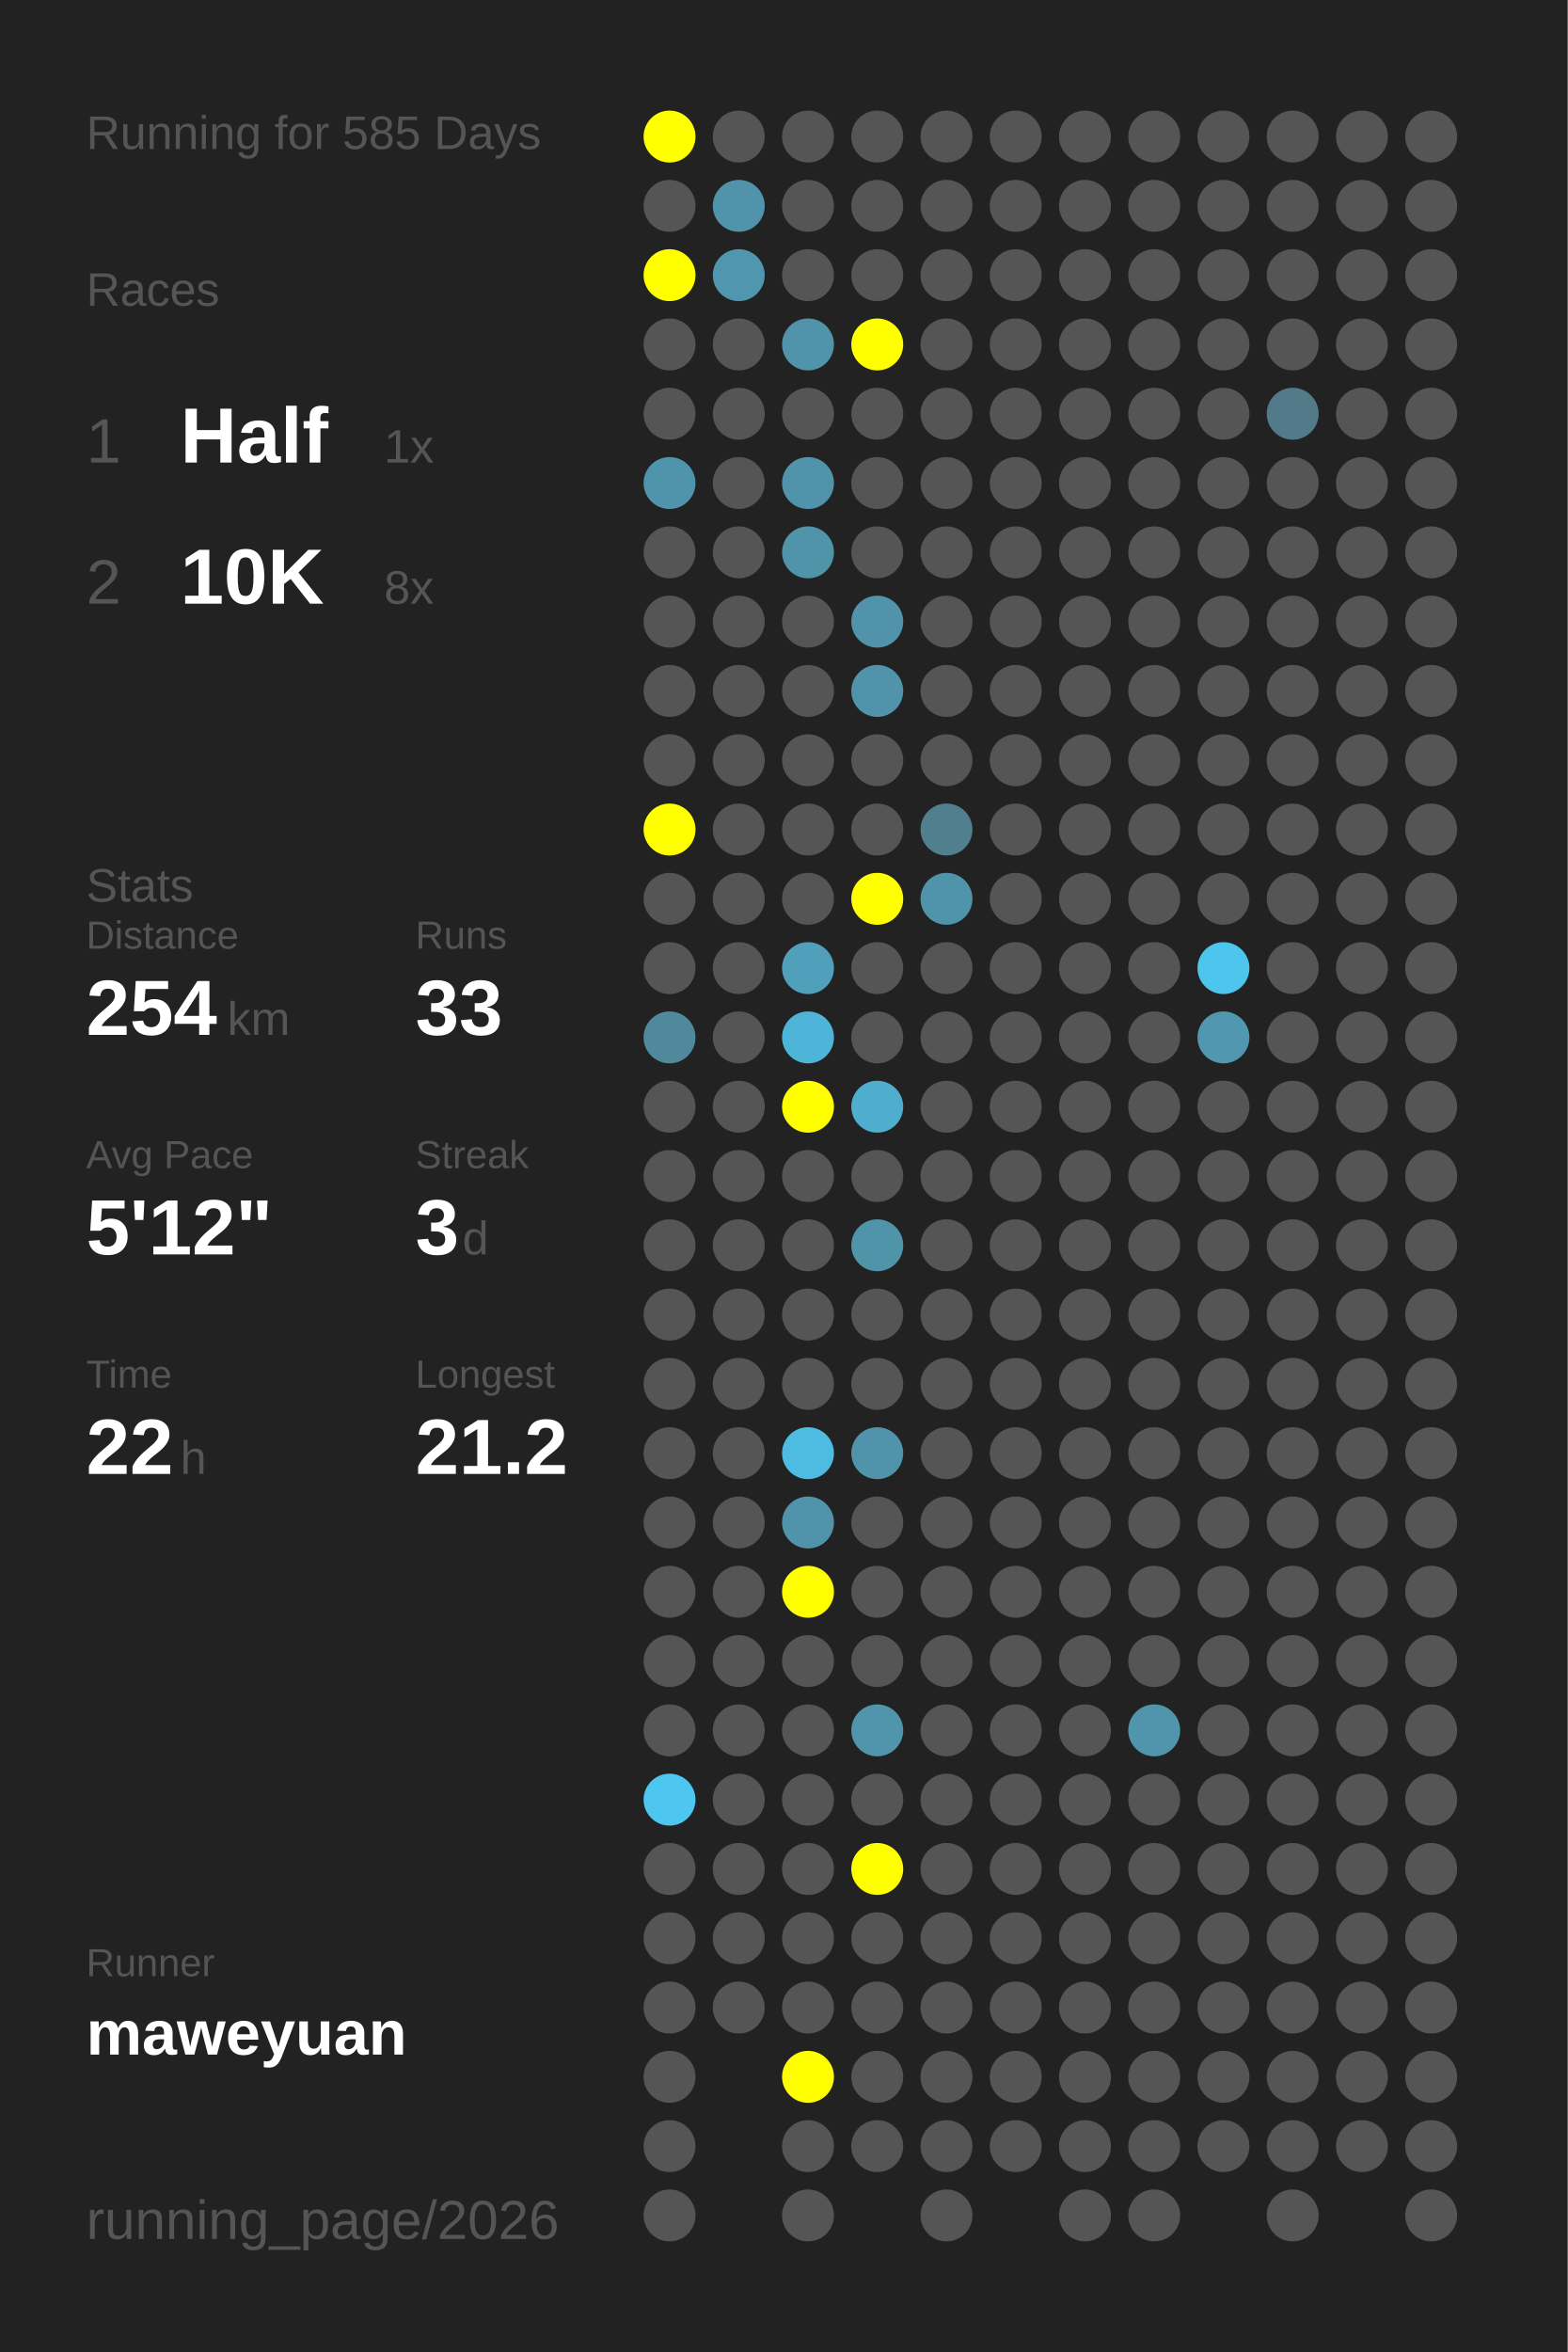
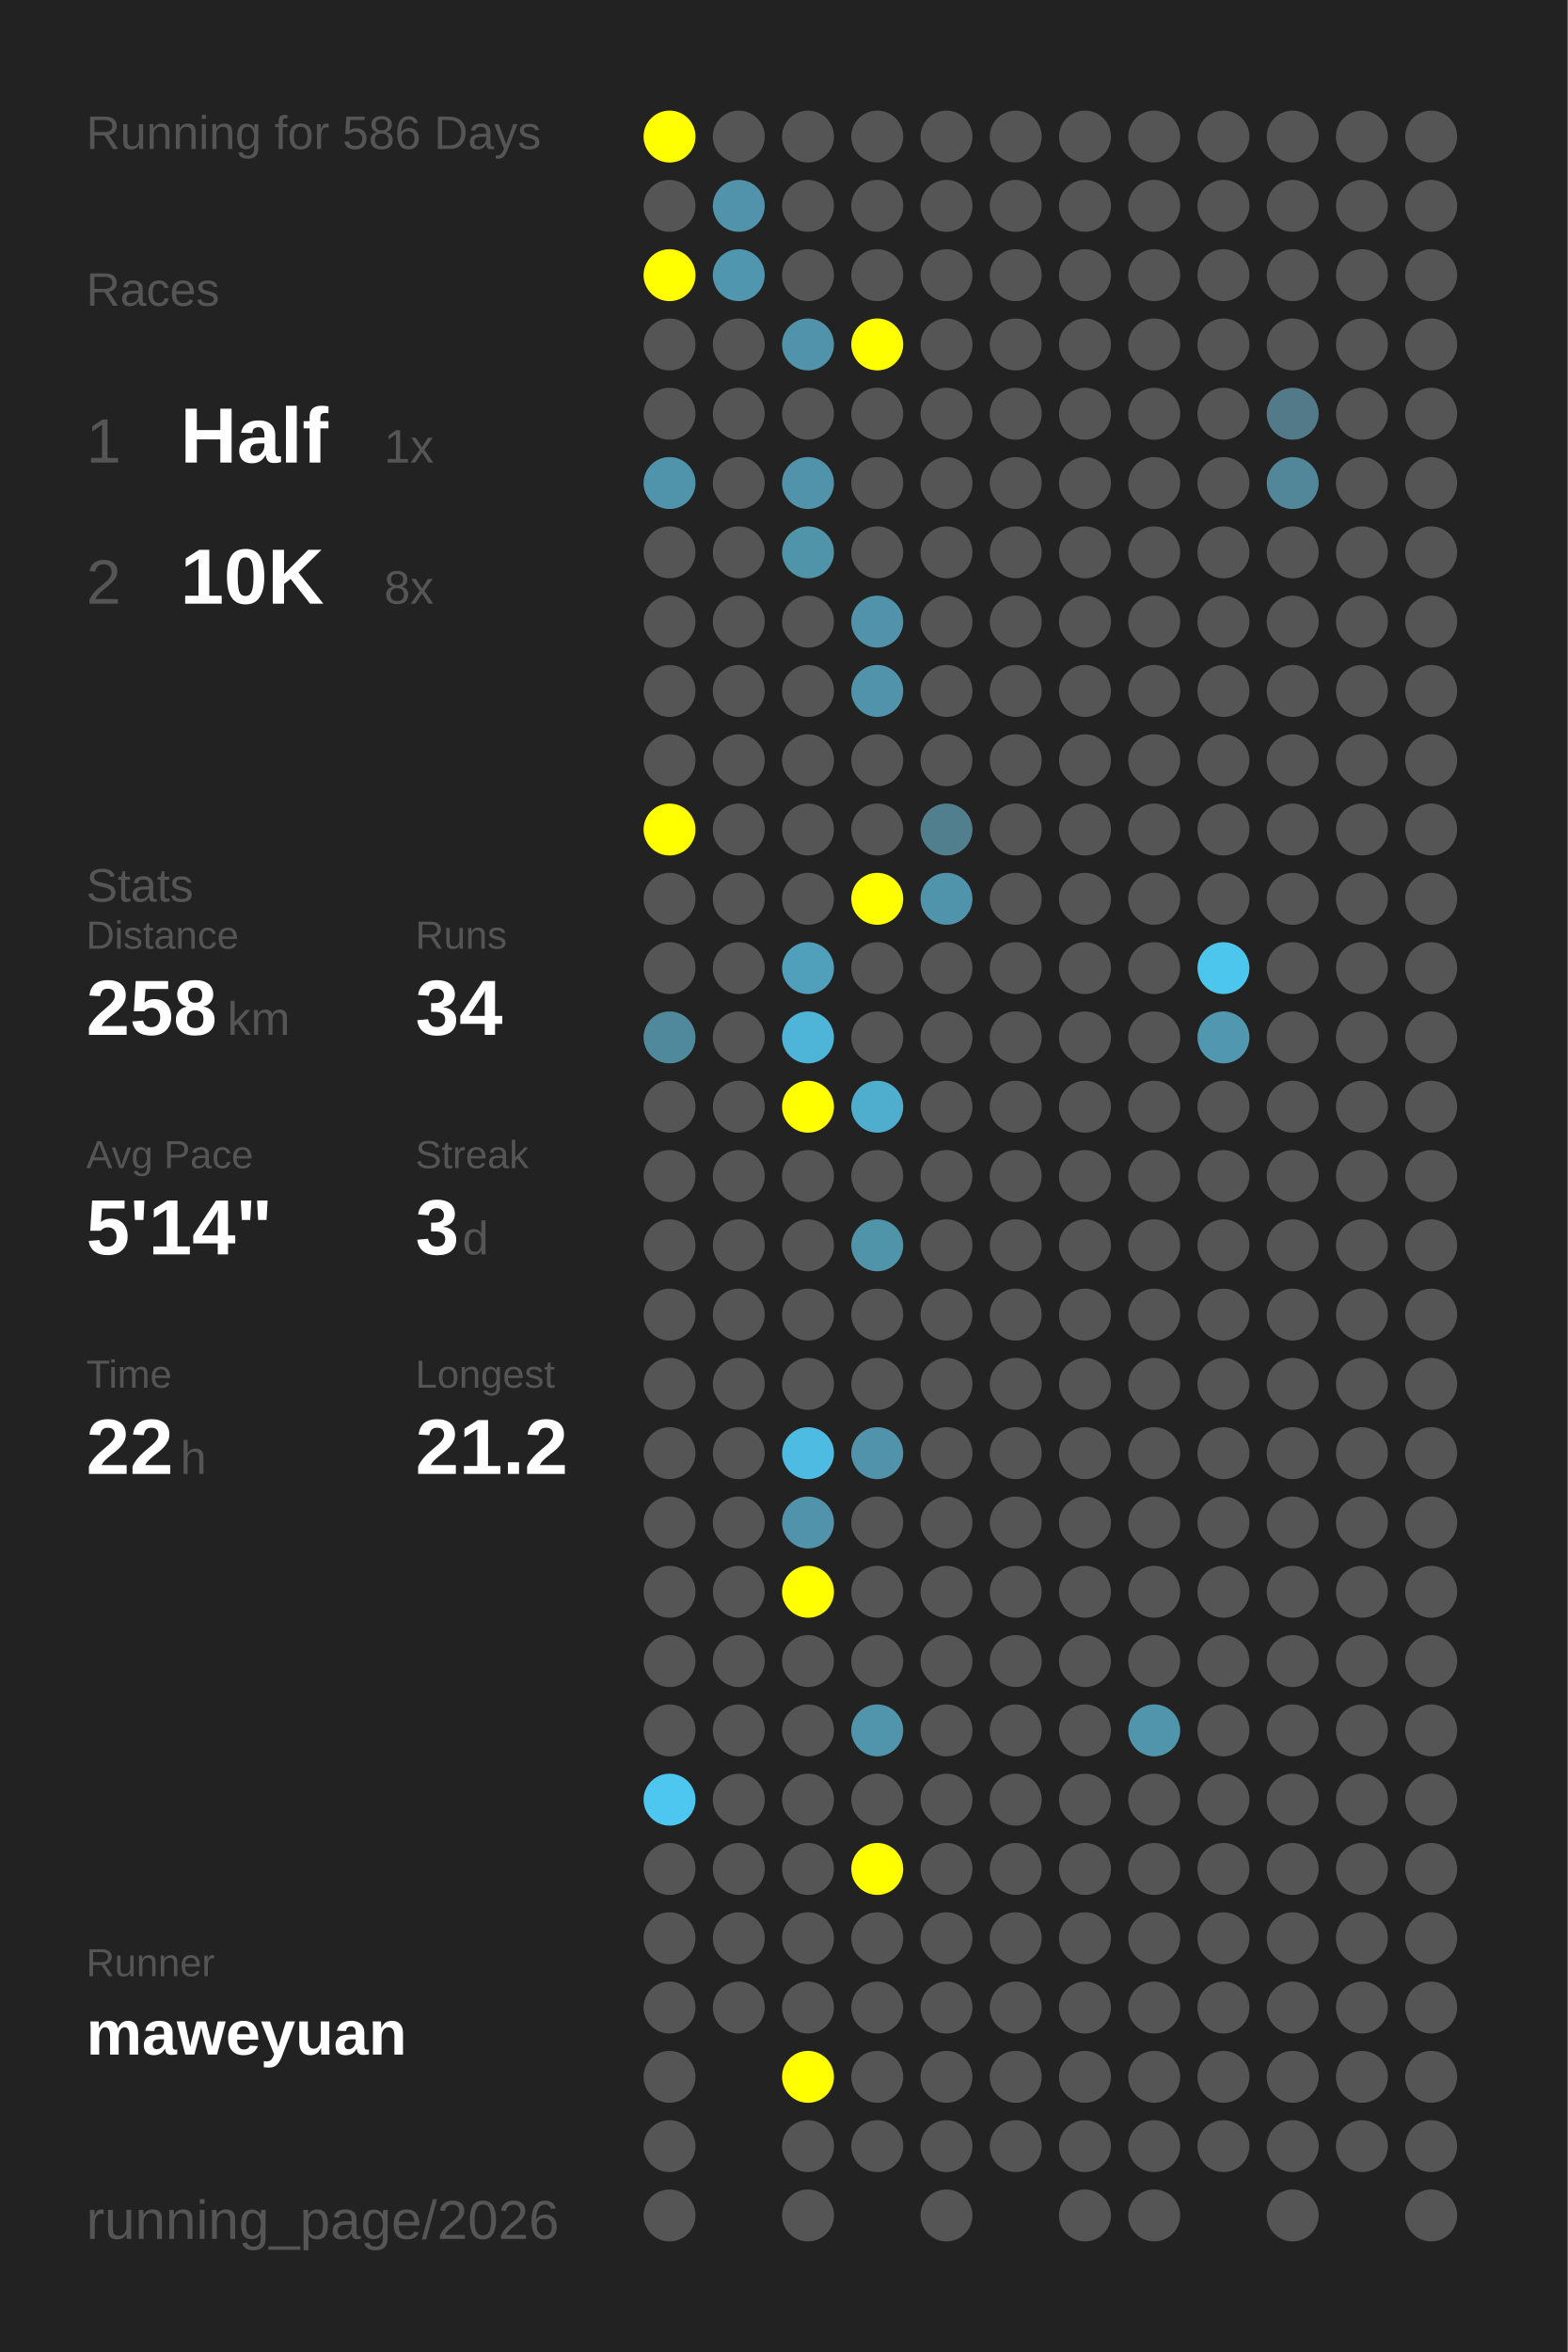
<svg xmlns="http://www.w3.org/2000/svg" baseProfile="full" height="300mm" version="1.1" viewBox="0,0,200,300" width="200mm">
  <defs />
  <rect fill="#222222" height="300" width="200" x="0" y="0" />
-   <text fill="#555555" style="font-size:6px; font-family:Arial;" x="11" y="19">Running for 585 Days</text>
+   <text fill="#555555" style="font-size:6px; font-family:Arial;" x="11" y="19">Running for 586 Days</text>
  <text fill="#555555" style="font-size:6px; font-family:Arial;" x="11" y="39">Races</text>
  <text fill="#555555" style="font-size:8px; font-family:Arial;" x="11" y="59">1</text>
  <text fill="#FFFFFF" style="font-size:10px; font-family:Arial; font-weight:bold;" x="23" y="59">Half</text>
  <text fill="#555555" style="font-size:6px; font-family:Arial;" x="49" y="59">1x</text>
  <text fill="#555555" style="font-size:8px; font-family:Arial;" x="11" y="77">2</text>
  <text fill="#FFFFFF" style="font-size:10px; font-family:Arial; font-weight:bold;" x="23" y="77">10K</text>
  <text fill="#555555" style="font-size:6px; font-family:Arial;" x="49" y="77">8x</text>
  <text fill="#555555" style="font-size:6px; font-family:Arial;" x="11" y="115">Stats</text>
  <text fill="#555555" style="font-size:5px; font-family:Arial;" x="11" y="121">Distance</text>
-   <text fill="#FFFFFF" style="font-size:10px; font-family:Arial; font-weight:bold;" x="11" y="132">254</text>
+   <text fill="#FFFFFF" style="font-size:10px; font-family:Arial; font-weight:bold;" x="11" y="132">258</text>
  <text fill="#555555" style="font-size:6px; font-family:Arial;" x="29" y="132">km</text>
  <text fill="#555555" style="font-size:5px; font-family:Arial;" x="53" y="121">Runs</text>
-   <text fill="#FFFFFF" style="font-size:10px; font-family:Arial; font-weight:bold;" x="53" y="132">33</text>
+   <text fill="#FFFFFF" style="font-size:10px; font-family:Arial; font-weight:bold;" x="53" y="132">34</text>
  <text fill="#555555" style="font-size:5px; font-family:Arial;" x="11" y="149">Avg Pace</text>
-   <text fill="#FFFFFF" style="font-size:10px; font-family:Arial; font-weight:bold;" x="11" y="160">5'12"</text>
+   <text fill="#FFFFFF" style="font-size:10px; font-family:Arial; font-weight:bold;" x="11" y="160">5'14"</text>
  <text fill="#555555" style="font-size:5px; font-family:Arial;" x="53" y="149">Streak</text>
  <text fill="#FFFFFF" style="font-size:10px; font-family:Arial; font-weight:bold;" x="53" y="160">3</text>
  <text fill="#555555" style="font-size:6px; font-family:Arial;" x="59" y="160">d</text>
  <text fill="#555555" style="font-size:5px; font-family:Arial;" x="11" y="177">Time</text>
  <text fill="#FFFFFF" style="font-size:10px; font-family:Arial; font-weight:bold;" x="11" y="188">22</text>
  <text fill="#555555" style="font-size:6px; font-family:Arial;" x="23" y="188">h</text>
  <text fill="#555555" style="font-size:5px; font-family:Arial;" x="53" y="177">Longest</text>
  <text fill="#FFFFFF" style="font-size:10px; font-family:Arial; font-weight:bold;" x="53" y="188">21.2</text>
  <text fill="#555555" style="font-size:5px; font-family:Arial;" x="11" y="252.065">Runner</text>
  <text fill="#FFFFFF" style="font-size:8px; font-family:Arial; font-weight:bold;" x="11" y="262.065">maweyuan</text>
  <text fill="#555555" style="font-size:7px; font-family:Arial;" x="11" y="285.581">running_page/2026</text>
  <circle cx="85.417" cy="17.419" fill="#FFFF00" r="3.312" />
  <circle cx="85.417" cy="26.258" fill="#555555" r="3.312" />
  <circle cx="85.417" cy="35.097" fill="#FFFF00" r="3.312" />
  <circle cx="85.417" cy="43.935" fill="#555555" r="3.312" />
  <circle cx="85.417" cy="52.774" fill="#555555" r="3.312" />
  <circle cx="85.417" cy="61.613" fill="#5094ab" r="3.312" />
  <circle cx="85.417" cy="70.452" fill="#555555" r="3.312" />
  <circle cx="85.417" cy="79.29" fill="#555555" r="3.312" />
  <circle cx="85.417" cy="88.129" fill="#555555" r="3.312" />
  <circle cx="85.417" cy="96.968" fill="#555555" r="3.312" />
  <circle cx="85.417" cy="105.806" fill="#FFFF00" r="3.312" />
  <circle cx="85.417" cy="114.645" fill="#555555" r="3.312" />
  <circle cx="85.417" cy="123.484" fill="#555555" r="3.312" />
  <circle cx="85.417" cy="132.323" fill="#51899c" r="3.312" />
  <circle cx="85.417" cy="141.161" fill="#555555" r="3.312" />
  <circle cx="85.417" cy="150" fill="#555555" r="3.312" />
  <circle cx="85.417" cy="158.839" fill="#555555" r="3.312" />
  <circle cx="85.417" cy="167.677" fill="#555555" r="3.312" />
  <circle cx="85.417" cy="176.516" fill="#555555" r="3.312" />
  <circle cx="85.417" cy="185.355" fill="#555555" r="3.312" />
  <circle cx="85.417" cy="194.194" fill="#555555" r="3.312" />
  <circle cx="85.417" cy="203.032" fill="#555555" r="3.312" />
  <circle cx="85.417" cy="211.871" fill="#555555" r="3.312" />
  <circle cx="85.417" cy="220.71" fill="#555555" r="3.312" />
  <circle cx="85.417" cy="229.548" fill="#4dc7f0" r="3.312" />
  <circle cx="85.417" cy="238.387" fill="#555555" r="3.312" />
  <circle cx="85.417" cy="247.226" fill="#555555" r="3.312" />
  <circle cx="85.417" cy="256.065" fill="#555555" r="3.312" />
  <circle cx="85.417" cy="264.903" fill="#555555" r="3.312" />
  <circle cx="85.417" cy="273.742" fill="#555555" r="3.312" />
  <circle cx="85.417" cy="282.581" fill="#555555" r="3.312" />
  <circle cx="94.25" cy="17.419" fill="#555555" r="3.312" />
  <circle cx="94.25" cy="26.258" fill="#5093aa" r="3.312" />
  <circle cx="94.25" cy="35.097" fill="#5096ae" r="3.312" />
  <circle cx="94.25" cy="43.935" fill="#555555" r="3.312" />
  <circle cx="94.25" cy="52.774" fill="#555555" r="3.312" />
  <circle cx="94.25" cy="61.613" fill="#555555" r="3.312" />
  <circle cx="94.25" cy="70.452" fill="#555555" r="3.312" />
  <circle cx="94.25" cy="79.29" fill="#555555" r="3.312" />
  <circle cx="94.25" cy="88.129" fill="#555555" r="3.312" />
  <circle cx="94.25" cy="96.968" fill="#555555" r="3.312" />
  <circle cx="94.25" cy="105.806" fill="#555555" r="3.312" />
  <circle cx="94.25" cy="114.645" fill="#555555" r="3.312" />
  <circle cx="94.25" cy="123.484" fill="#555555" r="3.312" />
  <circle cx="94.25" cy="132.323" fill="#555555" r="3.312" />
  <circle cx="94.25" cy="141.161" fill="#555555" r="3.312" />
  <circle cx="94.25" cy="150" fill="#555555" r="3.312" />
  <circle cx="94.25" cy="158.839" fill="#555555" r="3.312" />
  <circle cx="94.25" cy="167.677" fill="#555555" r="3.312" />
  <circle cx="94.25" cy="176.516" fill="#555555" r="3.312" />
  <circle cx="94.25" cy="185.355" fill="#555555" r="3.312" />
  <circle cx="94.25" cy="194.194" fill="#555555" r="3.312" />
  <circle cx="94.25" cy="203.032" fill="#555555" r="3.312" />
  <circle cx="94.25" cy="211.871" fill="#555555" r="3.312" />
  <circle cx="94.25" cy="220.71" fill="#555555" r="3.312" />
  <circle cx="94.25" cy="229.548" fill="#555555" r="3.312" />
  <circle cx="94.25" cy="238.387" fill="#555555" r="3.312" />
  <circle cx="94.25" cy="247.226" fill="#555555" r="3.312" />
  <circle cx="94.25" cy="256.065" fill="#555555" r="3.312" />
  <circle cx="103.083" cy="17.419" fill="#555555" r="3.312" />
  <circle cx="103.083" cy="26.258" fill="#555555" r="3.312" />
  <circle cx="103.083" cy="35.097" fill="#555555" r="3.312" />
  <circle cx="103.083" cy="43.935" fill="#5093aa" r="3.312" />
  <circle cx="103.083" cy="52.774" fill="#555555" r="3.312" />
  <circle cx="103.083" cy="61.613" fill="#5093aa" r="3.312" />
  <circle cx="103.083" cy="70.452" fill="#5094aa" r="3.312" />
  <circle cx="103.083" cy="79.29" fill="#555555" r="3.312" />
  <circle cx="103.083" cy="88.129" fill="#555555" r="3.312" />
  <circle cx="103.083" cy="96.968" fill="#555555" r="3.312" />
  <circle cx="103.083" cy="105.806" fill="#555555" r="3.312" />
  <circle cx="103.083" cy="114.645" fill="#555555" r="3.312" />
  <circle cx="103.083" cy="123.484" fill="#50a0bb" r="3.312" />
  <circle cx="103.083" cy="132.323" fill="#4eb5d8" r="3.312" />
  <circle cx="103.083" cy="141.161" fill="#FFFF00" r="3.312" />
  <circle cx="103.083" cy="150" fill="#555555" r="3.312" />
  <circle cx="103.083" cy="158.839" fill="#555555" r="3.312" />
  <circle cx="103.083" cy="167.677" fill="#555555" r="3.312" />
  <circle cx="103.083" cy="176.516" fill="#555555" r="3.312" />
  <circle cx="103.083" cy="185.355" fill="#4ebce2" r="3.312" />
  <circle cx="103.083" cy="194.194" fill="#5093aa" r="3.312" />
  <circle cx="103.083" cy="203.032" fill="#FFFF00" r="3.312" />
  <circle cx="103.083" cy="211.871" fill="#555555" r="3.312" />
  <circle cx="103.083" cy="220.71" fill="#555555" r="3.312" />
  <circle cx="103.083" cy="229.548" fill="#555555" r="3.312" />
  <circle cx="103.083" cy="238.387" fill="#555555" r="3.312" />
  <circle cx="103.083" cy="247.226" fill="#555555" r="3.312" />
  <circle cx="103.083" cy="256.065" fill="#555555" r="3.312" />
  <circle cx="103.083" cy="264.903" fill="#FFFF00" r="3.312" />
  <circle cx="103.083" cy="273.742" fill="#555555" r="3.312" />
  <circle cx="103.083" cy="282.581" fill="#555555" r="3.312" />
  <circle cx="111.917" cy="17.419" fill="#555555" r="3.312" />
  <circle cx="111.917" cy="26.258" fill="#555555" r="3.312" />
  <circle cx="111.917" cy="35.097" fill="#555555" r="3.312" />
  <circle cx="111.917" cy="43.935" fill="#FFFF00" r="3.312" />
  <circle cx="111.917" cy="52.774" fill="#555555" r="3.312" />
  <circle cx="111.917" cy="61.613" fill="#555555" r="3.312" />
  <circle cx="111.917" cy="70.452" fill="#555555" r="3.312" />
  <circle cx="111.917" cy="79.29" fill="#5093aa" r="3.312" />
  <circle cx="111.917" cy="88.129" fill="#5093aa" r="3.312" />
  <circle cx="111.917" cy="96.968" fill="#555555" r="3.312" />
  <circle cx="111.917" cy="105.806" fill="#555555" r="3.312" />
  <circle cx="111.917" cy="114.645" fill="#FFFF00" r="3.312" />
  <circle cx="111.917" cy="123.484" fill="#555555" r="3.312" />
  <circle cx="111.917" cy="132.323" fill="#555555" r="3.312" />
  <circle cx="111.917" cy="141.161" fill="#4faece" r="3.312" />
  <circle cx="111.917" cy="150" fill="#555555" r="3.312" />
  <circle cx="111.917" cy="158.839" fill="#5094aa" r="3.312" />
  <circle cx="111.917" cy="167.677" fill="#555555" r="3.312" />
  <circle cx="111.917" cy="176.516" fill="#555555" r="3.312" />
  <circle cx="111.917" cy="185.355" fill="#5093aa" r="3.312" />
  <circle cx="111.917" cy="194.194" fill="#555555" r="3.312" />
  <circle cx="111.917" cy="203.032" fill="#555555" r="3.312" />
  <circle cx="111.917" cy="211.871" fill="#555555" r="3.312" />
  <circle cx="111.917" cy="220.71" fill="#5095ac" r="3.312" />
  <circle cx="111.917" cy="229.548" fill="#555555" r="3.312" />
  <circle cx="111.917" cy="238.387" fill="#FFFF00" r="3.312" />
  <circle cx="111.917" cy="247.226" fill="#555555" r="3.312" />
  <circle cx="111.917" cy="256.065" fill="#555555" r="3.312" />
  <circle cx="111.917" cy="264.903" fill="#555555" r="3.312" />
  <circle cx="111.917" cy="273.742" fill="#555555" r="3.312" />
  <circle cx="120.75" cy="17.419" fill="#555555" r="3.312" />
  <circle cx="120.75" cy="26.258" fill="#555555" r="3.312" />
  <circle cx="120.75" cy="35.097" fill="#555555" r="3.312" />
  <circle cx="120.75" cy="43.935" fill="#555555" r="3.312" />
  <circle cx="120.75" cy="52.774" fill="#555555" r="3.312" />
  <circle cx="120.75" cy="61.613" fill="#555555" r="3.312" />
  <circle cx="120.75" cy="70.452" fill="#555555" r="3.312" />
  <circle cx="120.75" cy="79.29" fill="#555555" r="3.312" />
  <circle cx="120.75" cy="88.129" fill="#555555" r="3.312" />
  <circle cx="120.75" cy="96.968" fill="#555555" r="3.312" />
  <circle cx="120.75" cy="105.806" fill="#527f8e" r="3.312" />
  <circle cx="120.75" cy="114.645" fill="#5094ab" r="3.312" />
  <circle cx="120.75" cy="123.484" fill="#555555" r="3.312" />
  <circle cx="120.75" cy="132.323" fill="#555555" r="3.312" />
  <circle cx="120.75" cy="141.161" fill="#555555" r="3.312" />
  <circle cx="120.75" cy="150" fill="#555555" r="3.312" />
  <circle cx="120.75" cy="158.839" fill="#555555" r="3.312" />
  <circle cx="120.75" cy="167.677" fill="#555555" r="3.312" />
  <circle cx="120.75" cy="176.516" fill="#555555" r="3.312" />
  <circle cx="120.75" cy="185.355" fill="#555555" r="3.312" />
  <circle cx="120.75" cy="194.194" fill="#555555" r="3.312" />
  <circle cx="120.75" cy="203.032" fill="#555555" r="3.312" />
  <circle cx="120.75" cy="211.871" fill="#555555" r="3.312" />
  <circle cx="120.75" cy="220.71" fill="#555555" r="3.312" />
  <circle cx="120.75" cy="229.548" fill="#555555" r="3.312" />
  <circle cx="120.75" cy="238.387" fill="#555555" r="3.312" />
  <circle cx="120.75" cy="247.226" fill="#555555" r="3.312" />
  <circle cx="120.75" cy="256.065" fill="#555555" r="3.312" />
  <circle cx="120.75" cy="264.903" fill="#555555" r="3.312" />
  <circle cx="120.75" cy="273.742" fill="#555555" r="3.312" />
  <circle cx="120.75" cy="282.581" fill="#555555" r="3.312" />
  <circle cx="129.583" cy="17.419" fill="#555555" r="3.312" />
  <circle cx="129.583" cy="26.258" fill="#555555" r="3.312" />
  <circle cx="129.583" cy="35.097" fill="#555555" r="3.312" />
  <circle cx="129.583" cy="43.935" fill="#555555" r="3.312" />
  <circle cx="129.583" cy="52.774" fill="#555555" r="3.312" />
  <circle cx="129.583" cy="61.613" fill="#555555" r="3.312" />
  <circle cx="129.583" cy="70.452" fill="#555555" r="3.312" />
  <circle cx="129.583" cy="79.29" fill="#555555" r="3.312" />
  <circle cx="129.583" cy="88.129" fill="#555555" r="3.312" />
  <circle cx="129.583" cy="96.968" fill="#555555" r="3.312" />
  <circle cx="129.583" cy="105.806" fill="#555555" r="3.312" />
  <circle cx="129.583" cy="114.645" fill="#555555" r="3.312" />
  <circle cx="129.583" cy="123.484" fill="#555555" r="3.312" />
  <circle cx="129.583" cy="132.323" fill="#555555" r="3.312" />
  <circle cx="129.583" cy="141.161" fill="#555555" r="3.312" />
  <circle cx="129.583" cy="150" fill="#555555" r="3.312" />
  <circle cx="129.583" cy="158.839" fill="#555555" r="3.312" />
  <circle cx="129.583" cy="167.677" fill="#555555" r="3.312" />
  <circle cx="129.583" cy="176.516" fill="#555555" r="3.312" />
  <circle cx="129.583" cy="185.355" fill="#555555" r="3.312" />
  <circle cx="129.583" cy="194.194" fill="#555555" r="3.312" />
  <circle cx="129.583" cy="203.032" fill="#555555" r="3.312" />
  <circle cx="129.583" cy="211.871" fill="#555555" r="3.312" />
  <circle cx="129.583" cy="220.71" fill="#555555" r="3.312" />
  <circle cx="129.583" cy="229.548" fill="#555555" r="3.312" />
  <circle cx="129.583" cy="238.387" fill="#555555" r="3.312" />
  <circle cx="129.583" cy="247.226" fill="#555555" r="3.312" />
  <circle cx="129.583" cy="256.065" fill="#555555" r="3.312" />
  <circle cx="129.583" cy="264.903" fill="#555555" r="3.312" />
  <circle cx="129.583" cy="273.742" fill="#555555" r="3.312" />
  <circle cx="138.417" cy="17.419" fill="#555555" r="3.312" />
  <circle cx="138.417" cy="26.258" fill="#555555" r="3.312" />
  <circle cx="138.417" cy="35.097" fill="#555555" r="3.312" />
  <circle cx="138.417" cy="43.935" fill="#555555" r="3.312" />
  <circle cx="138.417" cy="52.774" fill="#555555" r="3.312" />
  <circle cx="138.417" cy="61.613" fill="#555555" r="3.312" />
  <circle cx="138.417" cy="70.452" fill="#555555" r="3.312" />
  <circle cx="138.417" cy="79.29" fill="#555555" r="3.312" />
  <circle cx="138.417" cy="88.129" fill="#555555" r="3.312" />
  <circle cx="138.417" cy="96.968" fill="#555555" r="3.312" />
  <circle cx="138.417" cy="105.806" fill="#555555" r="3.312" />
  <circle cx="138.417" cy="114.645" fill="#555555" r="3.312" />
  <circle cx="138.417" cy="123.484" fill="#555555" r="3.312" />
  <circle cx="138.417" cy="132.323" fill="#555555" r="3.312" />
  <circle cx="138.417" cy="141.161" fill="#555555" r="3.312" />
  <circle cx="138.417" cy="150" fill="#555555" r="3.312" />
  <circle cx="138.417" cy="158.839" fill="#555555" r="3.312" />
  <circle cx="138.417" cy="167.677" fill="#555555" r="3.312" />
  <circle cx="138.417" cy="176.516" fill="#555555" r="3.312" />
  <circle cx="138.417" cy="185.355" fill="#555555" r="3.312" />
  <circle cx="138.417" cy="194.194" fill="#555555" r="3.312" />
  <circle cx="138.417" cy="203.032" fill="#555555" r="3.312" />
  <circle cx="138.417" cy="211.871" fill="#555555" r="3.312" />
  <circle cx="138.417" cy="220.71" fill="#555555" r="3.312" />
  <circle cx="138.417" cy="229.548" fill="#555555" r="3.312" />
  <circle cx="138.417" cy="238.387" fill="#555555" r="3.312" />
  <circle cx="138.417" cy="247.226" fill="#555555" r="3.312" />
  <circle cx="138.417" cy="256.065" fill="#555555" r="3.312" />
  <circle cx="138.417" cy="264.903" fill="#555555" r="3.312" />
  <circle cx="138.417" cy="273.742" fill="#555555" r="3.312" />
  <circle cx="138.417" cy="282.581" fill="#555555" r="3.312" />
  <circle cx="147.25" cy="17.419" fill="#555555" r="3.312" />
  <circle cx="147.25" cy="26.258" fill="#555555" r="3.312" />
  <circle cx="147.25" cy="35.097" fill="#555555" r="3.312" />
  <circle cx="147.25" cy="43.935" fill="#555555" r="3.312" />
  <circle cx="147.25" cy="52.774" fill="#555555" r="3.312" />
  <circle cx="147.25" cy="61.613" fill="#555555" r="3.312" />
  <circle cx="147.25" cy="70.452" fill="#555555" r="3.312" />
  <circle cx="147.25" cy="79.29" fill="#555555" r="3.312" />
  <circle cx="147.25" cy="88.129" fill="#555555" r="3.312" />
  <circle cx="147.25" cy="96.968" fill="#555555" r="3.312" />
  <circle cx="147.25" cy="105.806" fill="#555555" r="3.312" />
  <circle cx="147.25" cy="114.645" fill="#555555" r="3.312" />
  <circle cx="147.25" cy="123.484" fill="#555555" r="3.312" />
  <circle cx="147.25" cy="132.323" fill="#555555" r="3.312" />
  <circle cx="147.25" cy="141.161" fill="#555555" r="3.312" />
  <circle cx="147.25" cy="150" fill="#555555" r="3.312" />
  <circle cx="147.25" cy="158.839" fill="#555555" r="3.312" />
  <circle cx="147.25" cy="167.677" fill="#555555" r="3.312" />
  <circle cx="147.25" cy="176.516" fill="#555555" r="3.312" />
  <circle cx="147.25" cy="185.355" fill="#555555" r="3.312" />
  <circle cx="147.25" cy="194.194" fill="#555555" r="3.312" />
  <circle cx="147.25" cy="203.032" fill="#555555" r="3.312" />
  <circle cx="147.25" cy="211.871" fill="#555555" r="3.312" />
  <circle cx="147.25" cy="220.71" fill="#5095ac" r="3.312" />
  <circle cx="147.25" cy="229.548" fill="#555555" r="3.312" />
  <circle cx="147.25" cy="238.387" fill="#555555" r="3.312" />
  <circle cx="147.25" cy="247.226" fill="#555555" r="3.312" />
  <circle cx="147.25" cy="256.065" fill="#555555" r="3.312" />
  <circle cx="147.25" cy="264.903" fill="#555555" r="3.312" />
  <circle cx="147.25" cy="273.742" fill="#555555" r="3.312" />
  <circle cx="147.25" cy="282.581" fill="#555555" r="3.312" />
  <circle cx="156.083" cy="17.419" fill="#555555" r="3.312" />
  <circle cx="156.083" cy="26.258" fill="#555555" r="3.312" />
  <circle cx="156.083" cy="35.097" fill="#555555" r="3.312" />
  <circle cx="156.083" cy="43.935" fill="#555555" r="3.312" />
  <circle cx="156.083" cy="52.774" fill="#555555" r="3.312" />
  <circle cx="156.083" cy="61.613" fill="#555555" r="3.312" />
  <circle cx="156.083" cy="70.452" fill="#555555" r="3.312" />
  <circle cx="156.083" cy="79.29" fill="#555555" r="3.312" />
  <circle cx="156.083" cy="88.129" fill="#555555" r="3.312" />
  <circle cx="156.083" cy="96.968" fill="#555555" r="3.312" />
  <circle cx="156.083" cy="105.806" fill="#555555" r="3.312" />
  <circle cx="156.083" cy="114.645" fill="#555555" r="3.312" />
  <circle cx="156.083" cy="123.484" fill="#4dc6ee" r="3.312" />
  <circle cx="156.083" cy="132.323" fill="#5097af" r="3.312" />
  <circle cx="156.083" cy="141.161" fill="#555555" r="3.312" />
  <circle cx="156.083" cy="150" fill="#555555" r="3.312" />
  <circle cx="156.083" cy="158.839" fill="#555555" r="3.312" />
  <circle cx="156.083" cy="167.677" fill="#555555" r="3.312" />
  <circle cx="156.083" cy="176.516" fill="#555555" r="3.312" />
  <circle cx="156.083" cy="185.355" fill="#555555" r="3.312" />
  <circle cx="156.083" cy="194.194" fill="#555555" r="3.312" />
  <circle cx="156.083" cy="203.032" fill="#555555" r="3.312" />
  <circle cx="156.083" cy="211.871" fill="#555555" r="3.312" />
  <circle cx="156.083" cy="220.71" fill="#555555" r="3.312" />
  <circle cx="156.083" cy="229.548" fill="#555555" r="3.312" />
  <circle cx="156.083" cy="238.387" fill="#555555" r="3.312" />
  <circle cx="156.083" cy="247.226" fill="#555555" r="3.312" />
  <circle cx="156.083" cy="256.065" fill="#555555" r="3.312" />
  <circle cx="156.083" cy="264.903" fill="#555555" r="3.312" />
  <circle cx="156.083" cy="273.742" fill="#555555" r="3.312" />
  <circle cx="164.917" cy="17.419" fill="#555555" r="3.312" />
  <circle cx="164.917" cy="26.258" fill="#555555" r="3.312" />
  <circle cx="164.917" cy="35.097" fill="#555555" r="3.312" />
  <circle cx="164.917" cy="43.935" fill="#555555" r="3.312" />
  <circle cx="164.917" cy="52.774" fill="#527a88" r="3.312" />
-   <circle cx="164.917" cy="61.613" fill="#555555" r="3.312" />
+   <circle cx="164.917" cy="61.613" fill="#518799" r="3.312" />
  <circle cx="164.917" cy="70.452" fill="#555555" r="3.312" />
  <circle cx="164.917" cy="79.29" fill="#555555" r="3.312" />
  <circle cx="164.917" cy="88.129" fill="#555555" r="3.312" />
  <circle cx="164.917" cy="96.968" fill="#555555" r="3.312" />
  <circle cx="164.917" cy="105.806" fill="#555555" r="3.312" />
  <circle cx="164.917" cy="114.645" fill="#555555" r="3.312" />
  <circle cx="164.917" cy="123.484" fill="#555555" r="3.312" />
  <circle cx="164.917" cy="132.323" fill="#555555" r="3.312" />
  <circle cx="164.917" cy="141.161" fill="#555555" r="3.312" />
  <circle cx="164.917" cy="150" fill="#555555" r="3.312" />
  <circle cx="164.917" cy="158.839" fill="#555555" r="3.312" />
  <circle cx="164.917" cy="167.677" fill="#555555" r="3.312" />
  <circle cx="164.917" cy="176.516" fill="#555555" r="3.312" />
  <circle cx="164.917" cy="185.355" fill="#555555" r="3.312" />
  <circle cx="164.917" cy="194.194" fill="#555555" r="3.312" />
  <circle cx="164.917" cy="203.032" fill="#555555" r="3.312" />
  <circle cx="164.917" cy="211.871" fill="#555555" r="3.312" />
  <circle cx="164.917" cy="220.71" fill="#555555" r="3.312" />
  <circle cx="164.917" cy="229.548" fill="#555555" r="3.312" />
  <circle cx="164.917" cy="238.387" fill="#555555" r="3.312" />
  <circle cx="164.917" cy="247.226" fill="#555555" r="3.312" />
  <circle cx="164.917" cy="256.065" fill="#555555" r="3.312" />
  <circle cx="164.917" cy="264.903" fill="#555555" r="3.312" />
  <circle cx="164.917" cy="273.742" fill="#555555" r="3.312" />
  <circle cx="164.917" cy="282.581" fill="#555555" r="3.312" />
  <circle cx="173.75" cy="17.419" fill="#555555" r="3.312" />
  <circle cx="173.75" cy="26.258" fill="#555555" r="3.312" />
  <circle cx="173.75" cy="35.097" fill="#555555" r="3.312" />
  <circle cx="173.75" cy="43.935" fill="#555555" r="3.312" />
  <circle cx="173.75" cy="52.774" fill="#555555" r="3.312" />
  <circle cx="173.75" cy="61.613" fill="#555555" r="3.312" />
  <circle cx="173.75" cy="70.452" fill="#555555" r="3.312" />
  <circle cx="173.75" cy="79.29" fill="#555555" r="3.312" />
  <circle cx="173.75" cy="88.129" fill="#555555" r="3.312" />
  <circle cx="173.75" cy="96.968" fill="#555555" r="3.312" />
  <circle cx="173.75" cy="105.806" fill="#555555" r="3.312" />
  <circle cx="173.75" cy="114.645" fill="#555555" r="3.312" />
  <circle cx="173.75" cy="123.484" fill="#555555" r="3.312" />
  <circle cx="173.75" cy="132.323" fill="#555555" r="3.312" />
  <circle cx="173.75" cy="141.161" fill="#555555" r="3.312" />
  <circle cx="173.75" cy="150" fill="#555555" r="3.312" />
  <circle cx="173.75" cy="158.839" fill="#555555" r="3.312" />
  <circle cx="173.75" cy="167.677" fill="#555555" r="3.312" />
  <circle cx="173.75" cy="176.516" fill="#555555" r="3.312" />
  <circle cx="173.75" cy="185.355" fill="#555555" r="3.312" />
  <circle cx="173.75" cy="194.194" fill="#555555" r="3.312" />
  <circle cx="173.75" cy="203.032" fill="#555555" r="3.312" />
  <circle cx="173.75" cy="211.871" fill="#555555" r="3.312" />
  <circle cx="173.75" cy="220.71" fill="#555555" r="3.312" />
  <circle cx="173.75" cy="229.548" fill="#555555" r="3.312" />
  <circle cx="173.75" cy="238.387" fill="#555555" r="3.312" />
  <circle cx="173.75" cy="247.226" fill="#555555" r="3.312" />
  <circle cx="173.75" cy="256.065" fill="#555555" r="3.312" />
  <circle cx="173.75" cy="264.903" fill="#555555" r="3.312" />
  <circle cx="173.75" cy="273.742" fill="#555555" r="3.312" />
  <circle cx="182.583" cy="17.419" fill="#555555" r="3.312" />
  <circle cx="182.583" cy="26.258" fill="#555555" r="3.312" />
  <circle cx="182.583" cy="35.097" fill="#555555" r="3.312" />
  <circle cx="182.583" cy="43.935" fill="#555555" r="3.312" />
  <circle cx="182.583" cy="52.774" fill="#555555" r="3.312" />
  <circle cx="182.583" cy="61.613" fill="#555555" r="3.312" />
  <circle cx="182.583" cy="70.452" fill="#555555" r="3.312" />
  <circle cx="182.583" cy="79.29" fill="#555555" r="3.312" />
  <circle cx="182.583" cy="88.129" fill="#555555" r="3.312" />
  <circle cx="182.583" cy="96.968" fill="#555555" r="3.312" />
  <circle cx="182.583" cy="105.806" fill="#555555" r="3.312" />
  <circle cx="182.583" cy="114.645" fill="#555555" r="3.312" />
  <circle cx="182.583" cy="123.484" fill="#555555" r="3.312" />
  <circle cx="182.583" cy="132.323" fill="#555555" r="3.312" />
  <circle cx="182.583" cy="141.161" fill="#555555" r="3.312" />
  <circle cx="182.583" cy="150" fill="#555555" r="3.312" />
  <circle cx="182.583" cy="158.839" fill="#555555" r="3.312" />
  <circle cx="182.583" cy="167.677" fill="#555555" r="3.312" />
  <circle cx="182.583" cy="176.516" fill="#555555" r="3.312" />
  <circle cx="182.583" cy="185.355" fill="#555555" r="3.312" />
  <circle cx="182.583" cy="194.194" fill="#555555" r="3.312" />
  <circle cx="182.583" cy="203.032" fill="#555555" r="3.312" />
  <circle cx="182.583" cy="211.871" fill="#555555" r="3.312" />
  <circle cx="182.583" cy="220.71" fill="#555555" r="3.312" />
  <circle cx="182.583" cy="229.548" fill="#555555" r="3.312" />
  <circle cx="182.583" cy="238.387" fill="#555555" r="3.312" />
  <circle cx="182.583" cy="247.226" fill="#555555" r="3.312" />
  <circle cx="182.583" cy="256.065" fill="#555555" r="3.312" />
  <circle cx="182.583" cy="264.903" fill="#555555" r="3.312" />
  <circle cx="182.583" cy="273.742" fill="#555555" r="3.312" />
  <circle cx="182.583" cy="282.581" fill="#555555" r="3.312" />
</svg>
